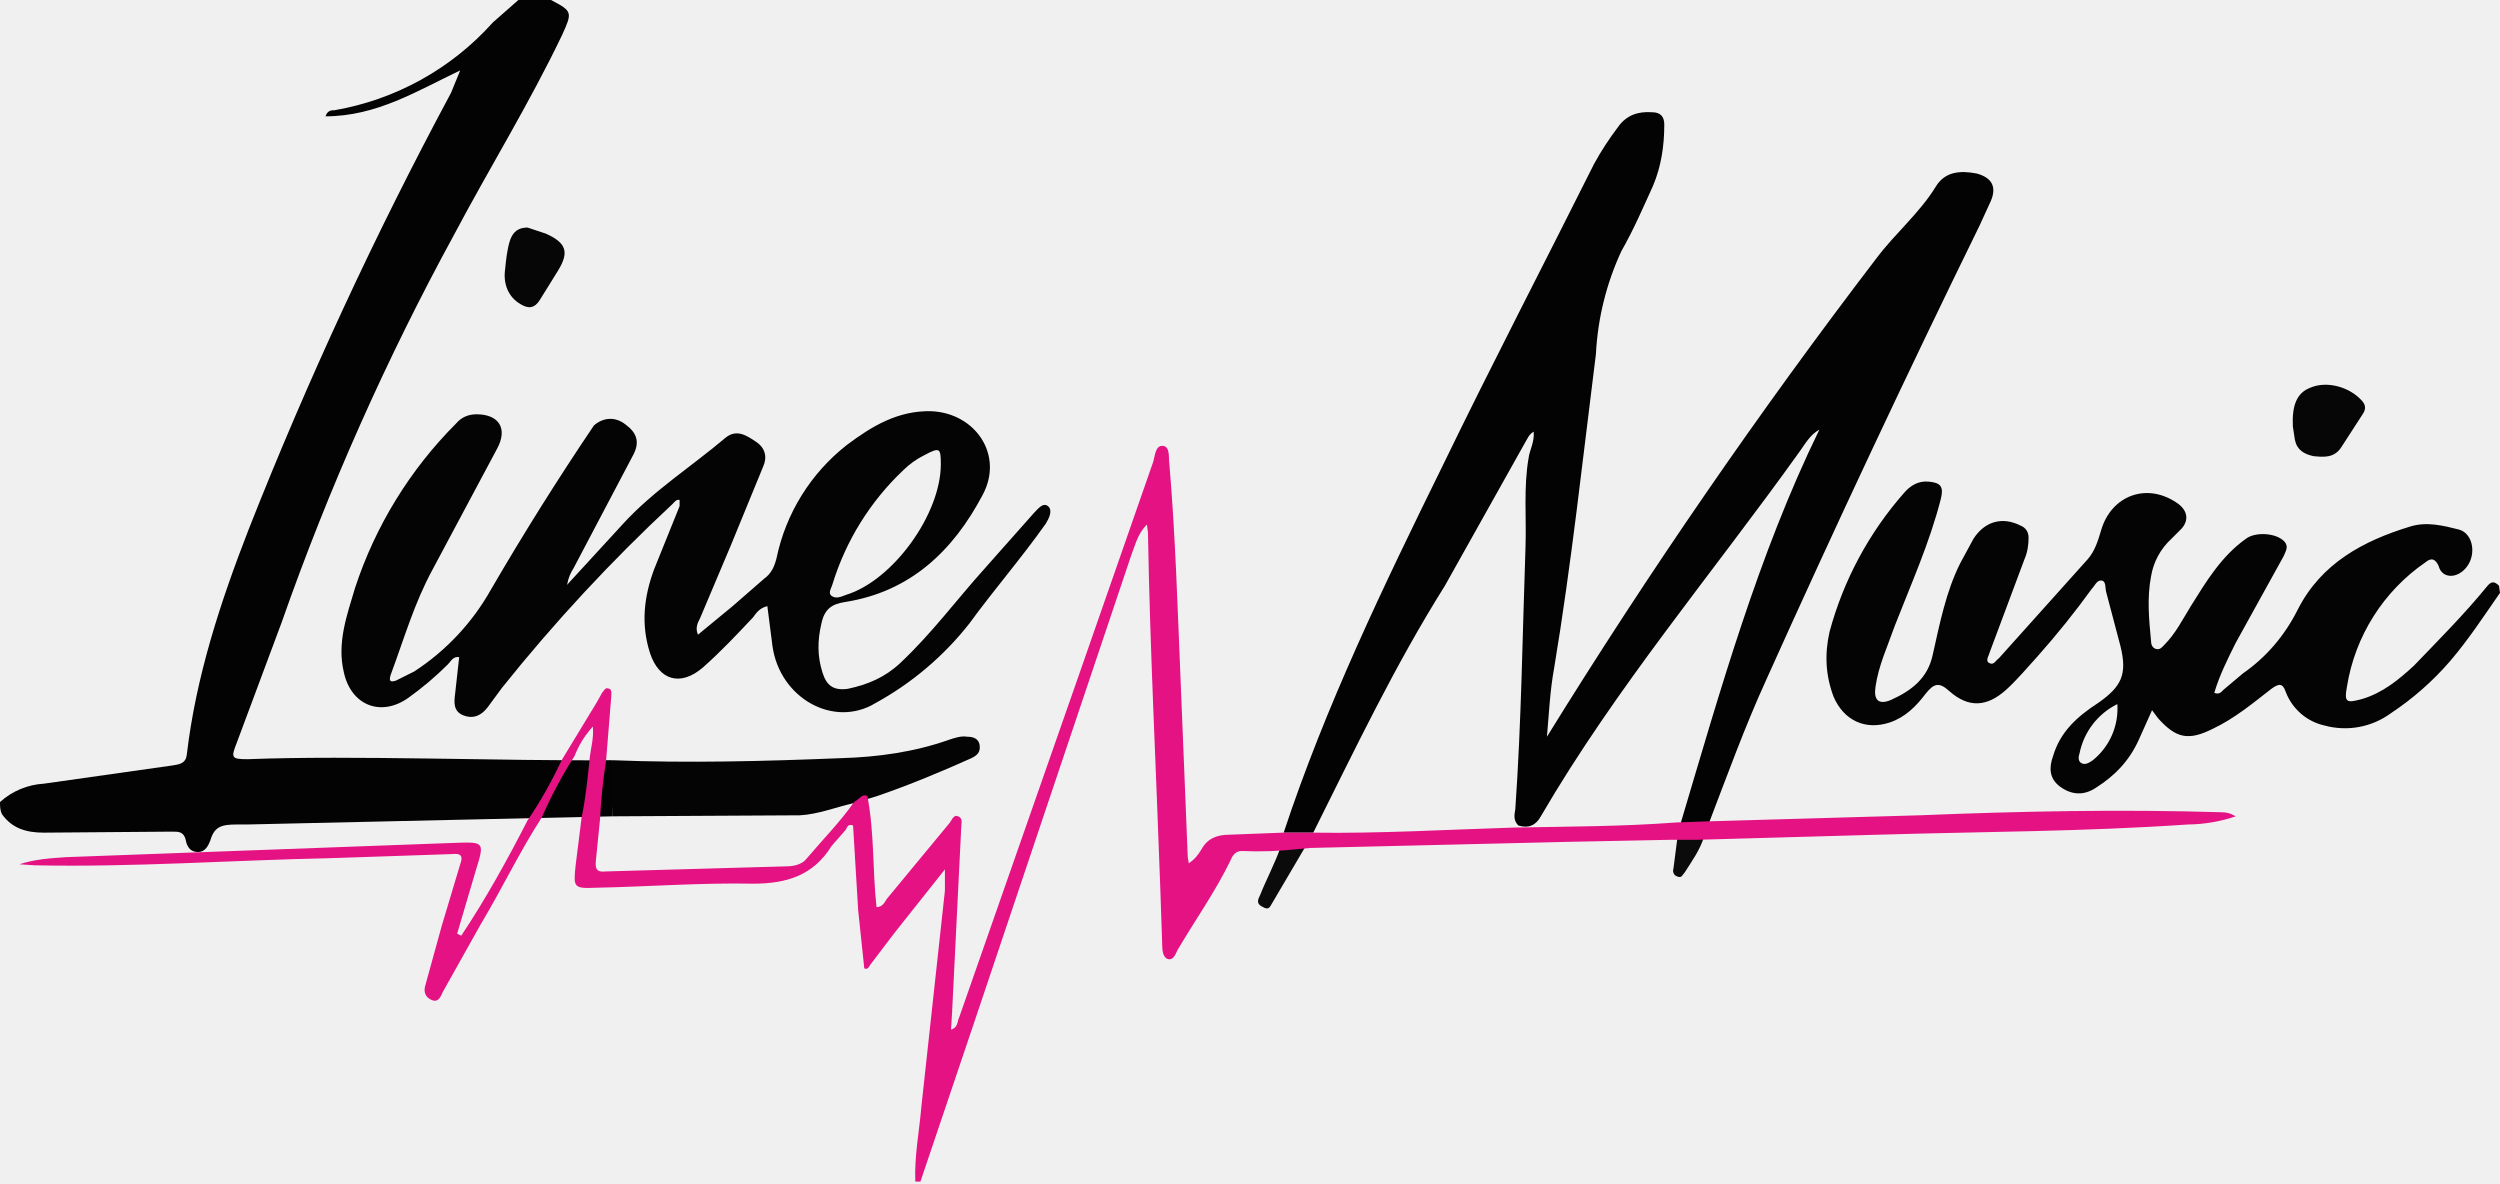
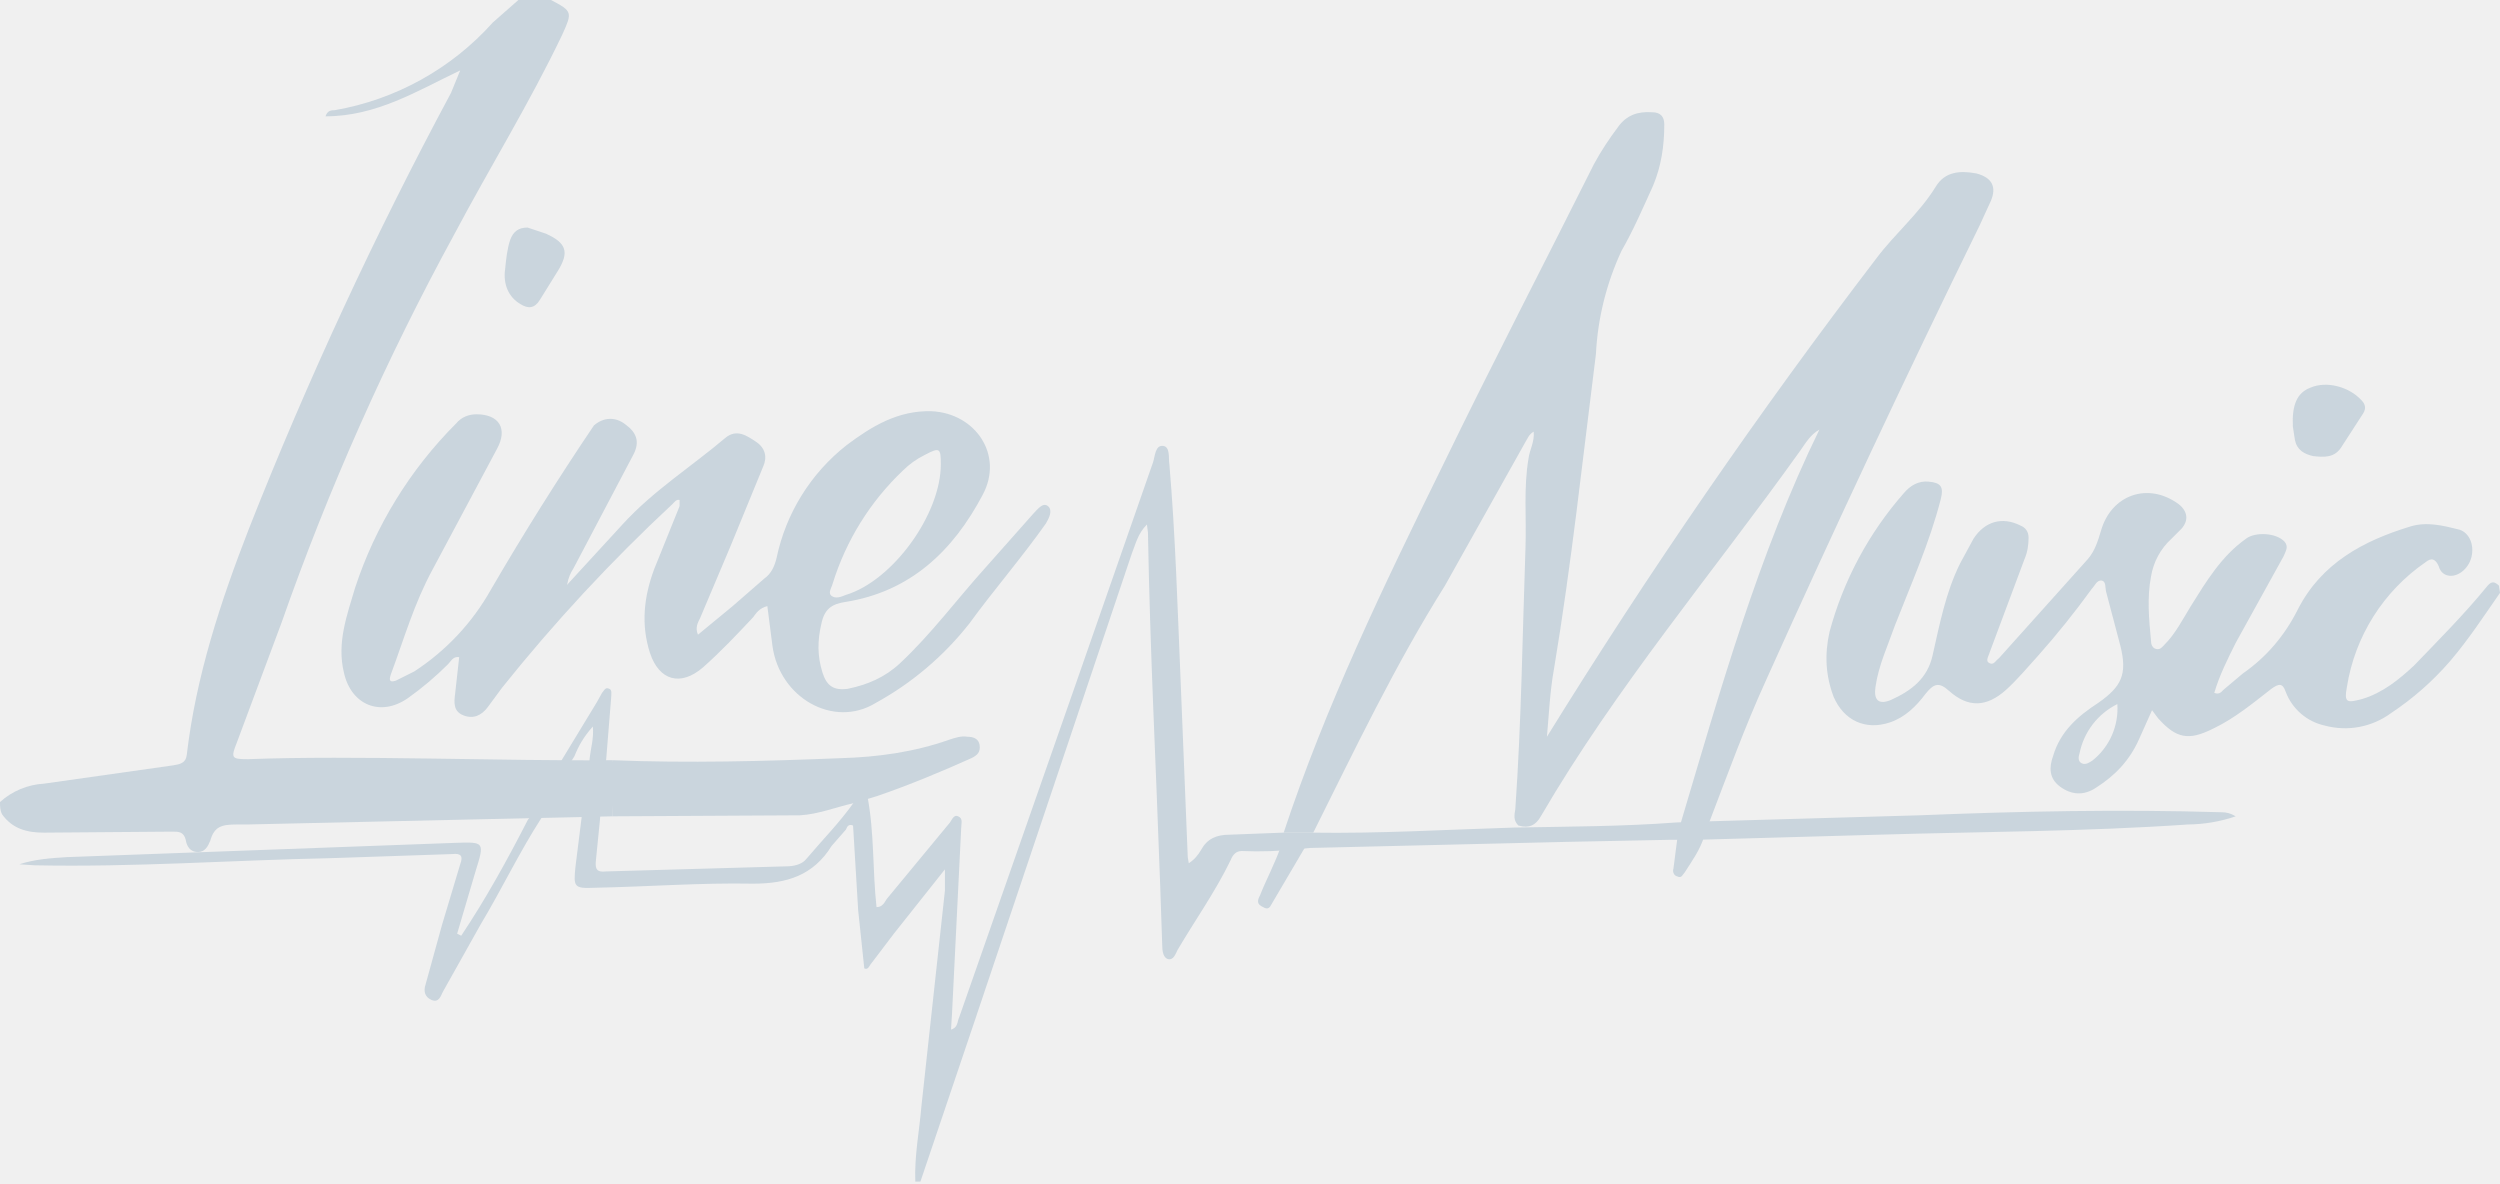
- <svg xmlns="http://www.w3.org/2000/svg" width="245" height="116" fill="none">
-   <path d="M0 78.6a7 7 0 0 1 4.3-1.8L17 75c.6-.1 1.2-.2 1.3-1 .9-7.7 3.3-15 6.1-22.2A402.4 402.4 0 0 1 44.2 9.1l.9-2.2c-4.2 2-8.2 4.5-13.2 4.5.2-.6.6-.6.9-.6a27 27 0 0 0 15.5-8.6L50.8 0H54c2.1 1.1 2.1 1.2 1.1 3.4-3.2 6.7-7.1 13-10.6 19.6a257.4 257.4 0 0 0-16.9 38l-4.4 11.8c-.6 1.5-.5 1.6 1.1 1.6 10.3-.4 25.3.2 35.7.1V80l-35.8.8h-1c-1.5 0-2.2.2-2.6 1.6-.2.5-.5 1.1-1.2 1.1-.8 0-1.1-.6-1.2-1.2-.2-.8-.7-.8-1.3-.8l-12.6.1c-1.7 0-3.1-.4-4.1-1.8-.2-.4-.2-.8-.2-1.2Z" fill="#030303" />
-   <path d="M245 58.1c-1.6 2.3-3.1 4.6-4.9 6.7a28.3 28.3 0 0 1-5.8 5.1 7.6 7.6 0 0 1-6.5 1.2 5.3 5.3 0 0 1-3.8-3.3c-.3-.9-.7-.8-1.4-.3-1.8 1.4-3.6 2.9-5.7 3.9-2.4 1.2-3.6 1-5.4-1l-.6-.8-1.3 2.9c-.9 2-2.3 3.5-4.2 4.7-1.2.8-2.4.7-3.5-.1-1.1-.8-1.1-1.9-.7-3 .7-2.4 2.4-3.9 4.4-5.2 2.3-1.6 2.9-2.8 2.2-5.6l-1.4-5.3c-.1-.4 0-1-.4-1.1-.5-.1-.7.5-1 .8a85 85 0 0 1-5.3 6.6c-1 1.1-2 2.3-3.1 3.3-1.9 1.7-3.7 1.8-5.6.1-1-.9-1.5-.7-2.3.3-.9 1.2-2 2.3-3.5 2.8-2.4.8-4.5-.2-5.5-2.5-.8-2.1-.9-4.2-.4-6.4a34 34 0 0 1 7.3-13.6c.6-.7 1.4-1.2 2.4-1.1 1.2.1 1.5.5 1.2 1.7-1.1 4.3-2.9 8.3-4.5 12.4-.7 2-1.6 3.9-1.9 6-.2 1.3.3 1.8 1.5 1.3 2-.9 3.6-2.1 4.1-4.4.7-3.1 1.3-6.2 2.7-9l1.3-2.4c1.1-1.7 2.8-2.2 4.6-1.3.5.2.8.6.8 1.2 0 .7-.1 1.4-.4 2.1l-3.4 9.1c-.1.4-.5.9 0 1.1.4.2.6-.3.9-.5l8.7-9.7c.7-.8 1-1.8 1.3-2.8 1-3.5 4.6-4.8 7.6-2.6.9.7 1 1.6.3 2.4l-1 1a6.4 6.4 0 0 0-2 3.7c-.4 2.1-.2 4.2 0 6.3 0 .3.1.7.5.8.4.1.6-.2.8-.4 1.1-1.1 1.8-2.5 2.6-3.8 1.5-2.4 3-4.9 5.4-6.6.9-.7 3-.6 3.8.3.4.5.1.9-.1 1.4l-4.7 8.5c-.8 1.6-1.6 3.2-2.1 4.9.5.2.7-.1.9-.3l1.9-1.6c2.3-1.6 4.1-3.7 5.4-6.3 2.3-4.5 6.4-6.7 11-8.1 1.6-.5 3.2-.1 4.8.3 1 .3 1.5 1.5 1.2 2.7-.3 1.2-1.4 2-2.3 1.8-.5-.1-.8-.5-.9-.9-.3-.7-.7-.9-1.3-.4a18.3 18.3 0 0 0-7.7 12.2c-.3 1.6 0 1.6 1.5 1.2 2-.6 3.6-1.9 5.1-3.3 2.4-2.5 4.9-5 7.1-7.7.4-.5.7-.6 1.2-.1l.1.7ZM207.5 69a6.9 6.9 0 0 0-3.7 4.8c-.1.3-.2.8.2 1 .4.2.8-.1 1.1-.3a6.5 6.5 0 0 0 2.4-5.5Z" fill="#040404" />
-   <path d="M128.7 81.6h-2.9c4.1-12.4 9.8-24.2 15.6-36 4.8-9.9 9.9-19.7 14.8-29.5.7-1.3 1.5-2.5 2.4-3.7.8-1.1 1.9-1.5 3.3-1.4.8 0 1.2.4 1.2 1.2 0 2.1-.3 4.1-1.1 6-1 2.2-1.9 4.3-3.1 6.4a27.3 27.3 0 0 0-2.5 10.1c-1.3 10.3-2.4 20.6-4.1 30.8-.4 2.2-.5 4.4-.7 6.7a576 576 0 0 1 32.3-46.9c1.8-2.4 4.2-4.4 5.8-7 .9-1.5 2.4-1.6 4-1.3 1.5.4 2 1.3 1.4 2.7l-1.1 2.4c-7.2 14.7-14.2 29.6-20.9 44.5-2.1 4.6-3.8 9.3-5.6 14l-2.8.1c3.9-13.1 7.6-26.3 13.6-38.6-.9.5-1.4 1.4-1.9 2.1-8.5 11.9-18 23.1-25.4 35.8-.5.9-1.2 1.2-2.2.9-.5-.5-.4-1-.3-1.6.6-8.6.7-17.1 1-25.7.1-2.9-.2-5.8.3-8.7.1-.8.6-1.6.5-2.6-.5.3-.6.7-.8 1l-7.9 14.1c-4.9 7.8-8.8 16-12.9 24.2Z" fill="#030303" />
-   <path d="m55.4 57.5 5.6-6.1c3-3.3 6.8-5.7 10.1-8.5 1.1-.9 2.1-.2 3 .4.9.6 1.1 1.5.7 2.4l-3.2 7.8-3 7.1c-.2.4-.5.9-.2 1.6l3.4-2.8 3.1-2.7c.7-.5 1-1.2 1.2-2A19 19 0 0 1 83 43.6c2.4-1.8 5-3.4 8.3-3.3 4.3.2 7.1 4.3 5 8.2C93.4 54 89.2 58 82.8 59c-1.3.2-2 .7-2.3 2.1-.4 1.7-.4 3.2.1 4.8.4 1.3 1.1 1.8 2.5 1.6 1.9-.4 3.6-1.1 5.1-2.5 3.1-2.9 5.6-6.3 8.4-9.4l4.7-5.3c.4-.4.9-1.1 1.4-.7.5.4.1 1.2-.2 1.7-2.4 3.4-5.1 6.5-7.5 9.8a30.1 30.1 0 0 1-9.2 7.8c-4.1 2.5-9.4-.5-10.1-5.6l-.5-3.9c-.8.2-1.1.7-1.4 1.1-1.6 1.7-3.1 3.3-4.9 4.9-2.2 1.9-4.3 1.3-5.2-1.4-.9-2.8-.6-5.5.4-8.2l2.5-6.2V49c-.3-.1-.5.2-.7.4a167.2 167.2 0 0 0-16.7 18l-1.4 1.9c-.6.8-1.4 1.2-2.4.8-1-.4-.9-1.3-.8-2.1l.4-3.6c-.6-.1-.8.4-1.1.7a31 31 0 0 1-3.9 3.3c-2.7 1.9-5.6.7-6.3-2.5-.7-2.9.3-5.6 1.1-8.3a40.8 40.8 0 0 1 9.9-16.1c.5-.6 1.2-.9 2-.9 2.2 0 3.1 1.4 2 3.4l-6.3 11.8c-1.8 3.3-2.8 6.8-4.1 10.3-.2.6-.1.8.5.6l1.8-.9a23 23 0 0 0 7.5-8 285 285 0 0 1 10.1-16.1c.9-.8 2.1-.9 3.1-.1 1.1.8 1.4 1.7.8 2.9l-5.9 11.2a4 4 0 0 0-.6 1.5l-.1.3h-.1Zm36.8-12c0-1.6-.1-1.7-1.6-.9a8 8 0 0 0-2.1 1.5 25.8 25.8 0 0 0-6.9 11.1c-.1.4-.5.9-.1 1.2.4.3.9.1 1.4-.1 4.6-1.4 9.3-7.9 9.3-12.8ZM86 78l-2.3.7c-1.8.4-3.5 1.1-5.3 1.2L60 80c0-2-.3-3.6 0-5.5 7.4.3 15 .1 22.4-.2 3.6-.1 7.2-.6 10.6-1.8.6-.2 1.2-.4 1.8-.3.6 0 1.1.2 1.2.8.1.7-.2 1-.8 1.3-2.9 1.3-6 2.6-9.2 3.7Z" fill="#040404" />
-   <path d="M224.7 41.8c-.1-2.1.4-3.3 1.7-3.8 1.6-.7 3.8-.1 5 1.2.4.4.5.8.2 1.3l-2.2 3.4c-.7 1-1.7.9-2.7.8-.9-.2-1.6-.6-1.8-1.6l-.2-1.3ZM51.7 22.3l1.8.6c2 .9 2.3 1.8 1.2 3.6l-1.8 2.9c-.5.8-1.1.9-1.9.4-1.2-.7-1.7-2-1.5-3.4.1-1 .2-2 .5-2.9.3-.8.8-1.2 1.7-1.2Z" fill="#060606" />
-   <path d="M125.5 83c.8-.1 2.2-1 3-1l-4 6.8c-.2.3-.4.3-.9 0s-.3-.7-.1-1.1c.5-1.3 1.5-3.2 2-4.7ZM164.4 82h2.6c-.4 1.3-1.2 2.4-1.9 3.5-.2.2-.3.6-.7.4-.4-.1-.5-.5-.4-.8l.4-3.1Z" fill="#0B0B0B" />
-   <path d="M51.7 80.4c1.3-1.9 2.4-3.9 3.4-6l3.4-5.6.5-.9c.2-.2.3-.6.7-.4.3.1.2.5.2.8l-.5 6.2a57 57 0 0 0-.6 5.8l-.4 4c-.1.9.1 1.2 1 1.1l17.7-.5c.7 0 1.5-.2 1.9-.7 1.6-1.9 3.3-3.6 4.7-5.6l.3-.2c.3-.2.5-.6 1-.4.7 3.6.5 7.3.9 10.9.6 0 .8-.5 1-.8l6.2-7.5c.2-.3.4-.8.8-.6.5.2.3.7.3 1.1l-.9 18.2-.1 1.6c.7-.2.6-.8.8-1.2l11.4-32.6 7.6-21.8c.2-.6.2-1.7 1-1.6.7.1.5 1.2.6 1.8.6 7.1.8 14.1 1.1 21.2l.7 17.3.1.6c.6-.4.9-.8 1.2-1.3.6-1.1 1.5-1.5 2.8-1.5l5.2-.2h2.9c6.6.1 13.2-.3 19.8-.5 5.3-.1 10.6-.1 15.9-.5l2.8-.1 21-.6c9.9-.4 19.7-.6 29.6-.3.5 0 .9.1 1.4.4a15 15 0 0 1-4.7.8c-10.1.7-20.2.7-30.3 1l-17.8.5h-2.6l-10 .2-25.3.6-1.1.1a35.3 35.3 0 0 1-5.6.2c-.6 0-.9.4-1.1.9-1.5 3.1-3.5 5.9-5.2 8.8-.2.4-.4 1-.9.9-.5-.1-.6-.8-.6-1.3l-.2-5.9c-.4-11.5-1-23-1.2-34.6l-.1-.8c-.9.9-1.1 1.9-1.5 2.9l-15.6 46.4-5.1 15.1h-.5c-.1-2.5.4-5 .6-7.4l2.3-21.1v-2.1l-5 6.3-2.2 2.9c-.2.2-.3.7-.7.5a1314.3 1314.3 0 0 1-.6-5.7l-.5-8.3c-.5-.2-.6.2-.7.4l-1.4 1.6c-1.8 2.9-4.4 3.7-7.7 3.7-5.2-.1-10.3.3-15.5.4-2.1.1-2.1-.1-1.9-2.1l.6-4.8c.4-1.9.6-3.9.8-5.9.1-.9.4-1.8.3-3-.9 1-1.4 1.9-1.8 2.9a43 43 0 0 0-3.2 6c-2.2 3.4-3.9 7-6 10.5l-3.7 6.6c-.2.4-.4 1.1-1.1.8-.7-.3-.8-.9-.6-1.5l1.6-5.8 1.8-6c.3-.8.1-1.1-.8-1l-11.9.4c-9.7.2-19.3.9-29 .7l-1.5-.1c1.5-.5 3.1-.6 4.6-.7l38.1-1.4c2.9-.1 2.9-.1 2 2.8l-1.8 6.1.4.2c2.4-3.6 4.5-7.4 6.5-11.3Z" fill="#E41283" />
+ <svg xmlns="http://www.w3.org/2000/svg" width="245" height="116" viewBox="0 0 245 116" fill="none">
+   <g clip-path="url(#clip0_4258_10155)">
+     <path d="M0 78.6C1.186 77.526 2.703 76.891 4.3 76.8L17 75C17.6 74.9 18.2 74.8 18.3 74C19.2 66.3 21.6 59 24.4 51.8C30.161 37.193 36.773 22.935 44.2 9.1L45.1 6.9C40.9 8.9 36.9 11.4 31.9 11.4C32.1 10.8 32.5 10.8 32.8 10.8C38.787 9.759 44.248 6.729 48.3 2.2L50.8 0H54C56.1 1.1 56.1 1.2 55.1 3.4C51.9 10.1 48 16.4 44.5 23C37.851 35.19 32.199 47.898 27.6 61L23.2 72.8C22.6 74.3 22.7 74.4 24.3 74.4C34.6 74 49.6 74.6 60 74.5V80L24.2 80.8H23.2C21.7 80.8 21 81 20.6 82.4C20.4 82.9 20.1 83.5 19.4 83.5C18.6 83.5 18.3 82.9 18.2 82.3C18 81.5 17.5 81.5 16.9 81.5L4.3 81.6C2.6 81.6 1.2 81.2 0.2 79.8C0 79.4 0 79 0 78.6H0Z" fill="#CAD5DD" />
+     <path d="M245 58.1C243.4 60.4 241.9 62.7 240.1 64.8C238.409 66.757 236.457 68.473 234.3 69.9C233.377 70.576 232.313 71.036 231.187 71.244C230.062 71.451 228.904 71.402 227.8 71.1C226.942 70.908 226.146 70.506 225.483 69.93C224.82 69.354 224.31 68.622 224 67.8C223.7 66.9 223.3 67 222.6 67.5C220.8 68.9 219 70.4 216.9 71.4C214.5 72.6 213.3 72.4 211.5 70.4L210.9 69.6L209.6 72.5C208.7 74.5 207.3 76 205.4 77.2C204.2 78 203 77.9 201.9 77.1C200.8 76.3 200.8 75.2 201.2 74.1C201.9 71.7 203.6 70.2 205.6 68.9C207.9 67.3 208.5 66.1 207.8 63.3L206.4 58C206.3 57.6 206.4 57 206 56.9C205.5 56.8 205.3 57.4 205 57.7C203.344 59.987 201.575 62.189 199.7 64.3C198.7 65.4 197.7 66.6 196.6 67.6C194.7 69.3 192.9 69.4 191 67.7C190 66.8 189.5 67 188.7 68C187.8 69.2 186.7 70.3 185.2 70.8C182.8 71.6 180.7 70.6 179.7 68.3C178.9 66.2 178.8 64.1 179.3 61.9C180.658 56.867 183.156 52.214 186.6 48.3C187.2 47.6 188 47.1 189 47.2C190.2 47.3 190.5 47.7 190.2 48.9C189.1 53.2 187.3 57.2 185.7 61.3C185 63.3 184.1 65.2 183.8 67.3C183.6 68.6 184.1 69.1 185.3 68.6C187.3 67.7 188.9 66.5 189.4 64.2C190.1 61.1 190.7 58 192.1 55.2L193.4 52.8C194.5 51.1 196.2 50.6 198 51.5C198.5 51.7 198.8 52.1 198.8 52.7C198.8 53.4 198.7 54.1 198.4 54.8L195 63.9C194.9 64.3 194.5 64.8 195 65C195.4 65.2 195.6 64.7 195.9 64.5L204.6 54.8C205.3 54 205.6 53 205.9 52C206.9 48.5 210.5 47.2 213.5 49.4C214.4 50.1 214.5 51 213.8 51.8L212.8 52.8C211.735 53.773 211.031 55.077 210.8 56.5C210.4 58.6 210.6 60.7 210.8 62.8C210.8 63.1 210.9 63.5 211.3 63.6C211.7 63.7 211.9 63.4 212.1 63.2C213.2 62.1 213.9 60.7 214.7 59.4C216.2 57 217.7 54.5 220.1 52.8C221 52.1 223.1 52.2 223.9 53.1C224.3 53.6 224 54 223.8 54.5L219.1 63C218.3 64.6 217.5 66.2 217 67.9C217.5 68.1 217.7 67.8 217.9 67.6L219.8 66C222.1 64.4 223.9 62.3 225.2 59.7C227.5 55.2 231.6 53 236.2 51.6C237.8 51.1 239.4 51.5 241 51.9C242 52.2 242.5 53.4 242.2 54.6C241.9 55.8 240.8 56.6 239.9 56.4C239.4 56.3 239.1 55.9 239 55.5C238.7 54.8 238.3 54.6 237.7 55.1C235.657 56.506 233.92 58.312 232.597 60.409C231.273 62.506 230.39 64.851 230 67.3C229.7 68.9 230 68.9 231.5 68.5C233.5 67.9 235.1 66.6 236.6 65.2C239 62.7 241.5 60.2 243.7 57.5C244.1 57 244.4 56.9 244.9 57.4L245 58.1V58.1ZM207.5 69C206.558 69.466 205.736 70.14 205.095 70.972C204.453 71.804 204.011 72.771 203.8 73.8C203.7 74.1 203.6 74.6 204 74.8C204.4 75 204.8 74.7 205.1 74.5C205.912 73.844 206.555 73.001 206.972 72.043C207.39 71.086 207.571 70.042 207.5 69V69Z" fill="#CAD5DD" />
+     <path d="M128.7 81.6H125.8C129.9 69.2 135.6 57.4 141.4 45.6C146.2 35.7 151.3 25.9 156.2 16.1C156.9 14.8 157.7 13.6 158.6 12.4C159.4 11.3 160.5 10.9 161.9 11C162.7 11 163.1 11.4 163.1 12.2C163.1 14.3 162.8 16.3 162 18.2C161 20.4 160.1 22.5 158.9 24.6C157.427 27.775 156.578 31.204 156.4 34.7C155.1 45 154 55.3 152.3 65.5C151.9 67.7 151.8 69.9 151.6 72.2C161.587 56.044 172.366 40.391 183.9 25.3C185.7 22.9 188.1 20.9 189.7 18.3C190.6 16.8 192.1 16.7 193.7 17C195.2 17.4 195.7 18.3 195.1 19.7L194 22.1C186.8 36.8 179.8 51.7 173.1 66.6C171 71.2 169.3 75.9 167.5 80.6L164.7 80.7C168.6 67.6 172.3 54.4 178.3 42.1C177.4 42.6 176.9 43.5 176.4 44.2C167.9 56.1 158.4 67.3 151 80C150.5 80.9 149.8 81.2 148.8 80.9C148.3 80.4 148.4 79.9 148.5 79.3C149.1 70.7 149.2 62.2 149.5 53.6C149.6 50.7 149.3 47.8 149.8 44.9C149.9 44.1 150.4 43.3 150.3 42.3C149.8 42.6 149.7 43 149.5 43.3L141.6 57.4C136.7 65.2 132.8 73.4 128.7 81.6V81.6Z" fill="#CAD5DD" />
+     <path d="M55.4 57.5L61 51.4C64 48.1 67.8 45.7 71.1 42.9C72.2 42 73.2 42.7 74.1 43.3C75 43.9 75.2 44.8 74.8 45.7L71.6 53.5L68.6 60.6C68.4 61 68.1 61.5 68.4 62.2L71.8 59.4L74.9 56.7C75.6 56.2 75.9 55.5 76.1 54.7C77.015 50.301 79.46 46.368 83 43.6C85.4 41.8 88 40.2 91.3 40.3C95.6 40.5 98.4 44.6 96.3 48.5C93.4 54 89.2 58 82.8 59C81.5 59.2 80.8 59.7 80.5 61.1C80.1 62.8 80.1 64.3 80.6 65.9C81 67.2 81.7 67.7 83.1 67.5C85 67.1 86.7 66.4 88.2 65C91.3 62.1 93.8 58.7 96.6 55.6L101.3 50.3C101.7 49.9 102.2 49.2 102.7 49.6C103.2 50 102.8 50.8 102.5 51.3C100.1 54.7 97.4 57.8 95 61.1C92.491 64.294 89.361 66.948 85.8 68.9C81.7 71.4 76.4 68.4 75.7 63.3L75.2 59.4C74.4 59.6 74.1 60.1 73.8 60.5C72.2 62.2 70.7 63.8 68.9 65.4C66.7 67.3 64.6 66.7 63.7 64C62.8 61.2 63.1 58.5 64.1 55.8L66.6 49.6V49C66.3 48.9 66.1 49.2 65.9 49.4C59.9 54.983 54.318 60.999 49.2 67.4L47.8 69.3C47.2 70.1 46.4 70.5 45.4 70.1C44.4 69.7 44.5 68.8 44.6 68L45 64.4C44.4 64.3 44.2 64.8 43.9 65.1C42.693 66.305 41.389 67.409 40 68.4C37.3 70.3 34.4 69.1 33.7 65.9C33 63 34 60.3 34.8 57.6C36.794 51.532 40.185 46.018 44.7 41.5C45.2 40.9 45.9 40.6 46.7 40.6C48.9 40.6 49.8 42 48.7 44L42.4 55.8C40.6 59.1 39.6 62.6 38.3 66.1C38.1 66.7 38.2 66.9 38.8 66.7L40.6 65.8C43.708 63.777 46.282 61.032 48.1 57.8C51.287 52.323 54.655 46.953 58.2 41.7C59.1 40.9 60.3 40.8 61.3 41.6C62.4 42.4 62.7 43.3 62.1 44.5L56.2 55.7C55.9 56.154 55.696 56.664 55.6 57.2L55.5 57.5H55.4V57.5ZM92.2 45.5C92.2 43.9 92.1 43.8 90.6 44.6C89.823 44.983 89.114 45.49 88.5 46.1C85.285 49.147 82.909 52.969 81.6 57.2C81.5 57.6 81.1 58.1 81.5 58.4C81.9 58.7 82.4 58.5 82.9 58.3C87.5 56.9 92.2 50.4 92.2 45.5V45.5ZM86 78L83.7 78.7C81.9 79.1 80.2 79.8 78.4 79.9L60 80C60 78 59.7 76.4 60 74.5C67.4 74.8 75 74.6 82.4 74.3C86 74.2 89.6 73.7 93 72.5C93.6 72.3 94.2 72.1 94.8 72.2C95.4 72.2 95.9 72.4 96 73C96.1 73.7 95.8 74 95.2 74.3C92.3 75.6 89.2 76.9 86 78Z" fill="#CAD5DD" />
+     <path d="M224.7 41.8C224.6 39.7 225.1 38.5 226.4 38C228 37.3 230.2 37.9 231.4 39.2C231.8 39.6 231.9 40 231.6 40.5L229.4 43.9C228.7 44.9 227.7 44.8 226.7 44.7C225.8 44.5 225.1 44.1 224.9 43.1L224.7 41.8ZM51.7 22.3L53.5 22.9C55.5 23.8 55.8 24.7 54.7 26.5L52.9 29.4C52.4 30.2 51.8 30.3 51 29.8C49.8 29.1 49.3 27.8 49.5 26.4C49.6 25.4 49.7 24.4 50 23.5C50.3 22.7 50.8 22.3 51.7 22.3V22.3Z" fill="#CAD5DD" />
+     <path d="M125.5 83C126.3 82.9 127.7 82 128.5 82L124.5 88.8C124.3 89.1 124.1 89.1 123.6 88.8C123.1 88.5 123.3 88.1 123.5 87.7C124 86.4 125 84.5 125.5 83ZM164.4 82H167C166.6 83.3 165.8 84.4 165.1 85.5C164.9 85.7 164.8 86.1 164.4 85.9C164 85.8 163.9 85.4 164 85.1L164.4 82V82Z" fill="#CAD5DD" />
+     <path d="M51.7 80.4C53 78.5 54.1 76.5 55.1 74.4L58.5 68.8L59 67.9C59.2 67.7 59.3 67.3 59.7 67.5C60 67.6 59.9 68 59.9 68.3L59.4 74.5C59.101 76.422 58.901 78.358 58.8 80.3L58.4 84.3C58.3 85.2 58.5 85.5 59.4 85.4L77.1 84.9C77.8 84.9 78.6 84.7 79 84.2C80.6 82.3 82.3 80.6 83.7 78.6L84 78.4C84.3 78.2 84.5 77.8 85 78C85.7 81.6 85.5 85.3 85.9 88.9C86.5 88.9 86.7 88.4 86.9 88.1L93.1 80.6C93.3 80.3 93.5 79.8 93.9 80C94.4 80.2 94.2 80.7 94.2 81.1L93.3 99.3L93.2 100.9C93.9 100.7 93.8 100.1 94 99.7L105.4 67.1L113 45.3C113.2 44.7 113.2 43.6 114 43.7C114.7 43.8 114.5 44.9 114.6 45.5C115.2 52.6 115.4 59.6 115.7 66.7L116.4 84L116.5 84.6C117.1 84.2 117.4 83.8 117.7 83.3C118.3 82.2 119.2 81.8 120.5 81.8L125.7 81.6H128.6C135.2 81.7 141.8 81.3 148.4 81.1C153.7 81 159 81 164.3 80.6L167.1 80.5L188.1 79.9C198 79.5 207.8 79.3 217.7 79.6C218.2 79.6 218.6 79.7 219.1 80C217.586 80.516 215.999 80.786 214.4 80.8C204.3 81.5 194.2 81.5 184.1 81.8L166.3 82.3H163.7L153.7 82.5L128.4 83.1L127.3 83.2C125.441 83.415 123.569 83.482 121.7 83.4C121.1 83.4 120.8 83.8 120.6 84.3C119.1 87.4 117.1 90.2 115.4 93.1C115.2 93.5 115 94.1 114.5 94C114 93.9 113.9 93.2 113.9 92.7L113.7 86.8C113.3 75.3 112.7 63.8 112.5 52.2L112.4 51.4C111.5 52.3 111.3 53.3 110.9 54.3L95.3 100.7L90.2 115.8H89.7C89.6 113.3 90.1 110.8 90.3 108.4L92.6 87.3V85.2L87.6 91.5L85.4 94.4C85.2 94.6 85.1 95.1 84.7 94.9C84.496 93 84.296 91.1 84.1 89.2L83.6 80.9C83.1 80.7 83 81.1 82.9 81.3L81.5 82.9C79.7 85.8 77.1 86.6 73.8 86.6C68.6 86.5 63.5 86.9 58.3 87C56.2 87.1 56.2 86.9 56.4 84.9L57 80.1C57.4 78.2 57.6 76.2 57.8 74.2C57.9 73.3 58.2 72.4 58.1 71.2C57.2 72.2 56.7 73.1 56.3 74.1C55.077 76.012 54.007 78.019 53.1 80.1C50.9 83.5 49.2 87.1 47.1 90.6L43.4 97.2C43.2 97.6 43 98.3 42.3 98C41.6 97.7 41.5 97.1 41.7 96.5L43.3 90.7L45.1 84.7C45.4 83.9 45.2 83.6 44.3 83.7L32.4 84.1C22.7 84.3 13.1 85 3.4 84.8L1.9 84.7C3.4 84.2 5 84.1 6.5 84L44.6 82.6C47.5 82.5 47.5 82.5 46.6 85.4L44.8 91.5L45.2 91.7C47.6 88.1 49.7 84.3 51.7 80.4V80.4Z" fill="#CAD5DD" />
+   </g>
+   <defs>
+     <clipPath id="clip0_4258_10155">
+       <rect width="245" height="116" fill="white" />
+     </clipPath>
+   </defs>
</svg>
